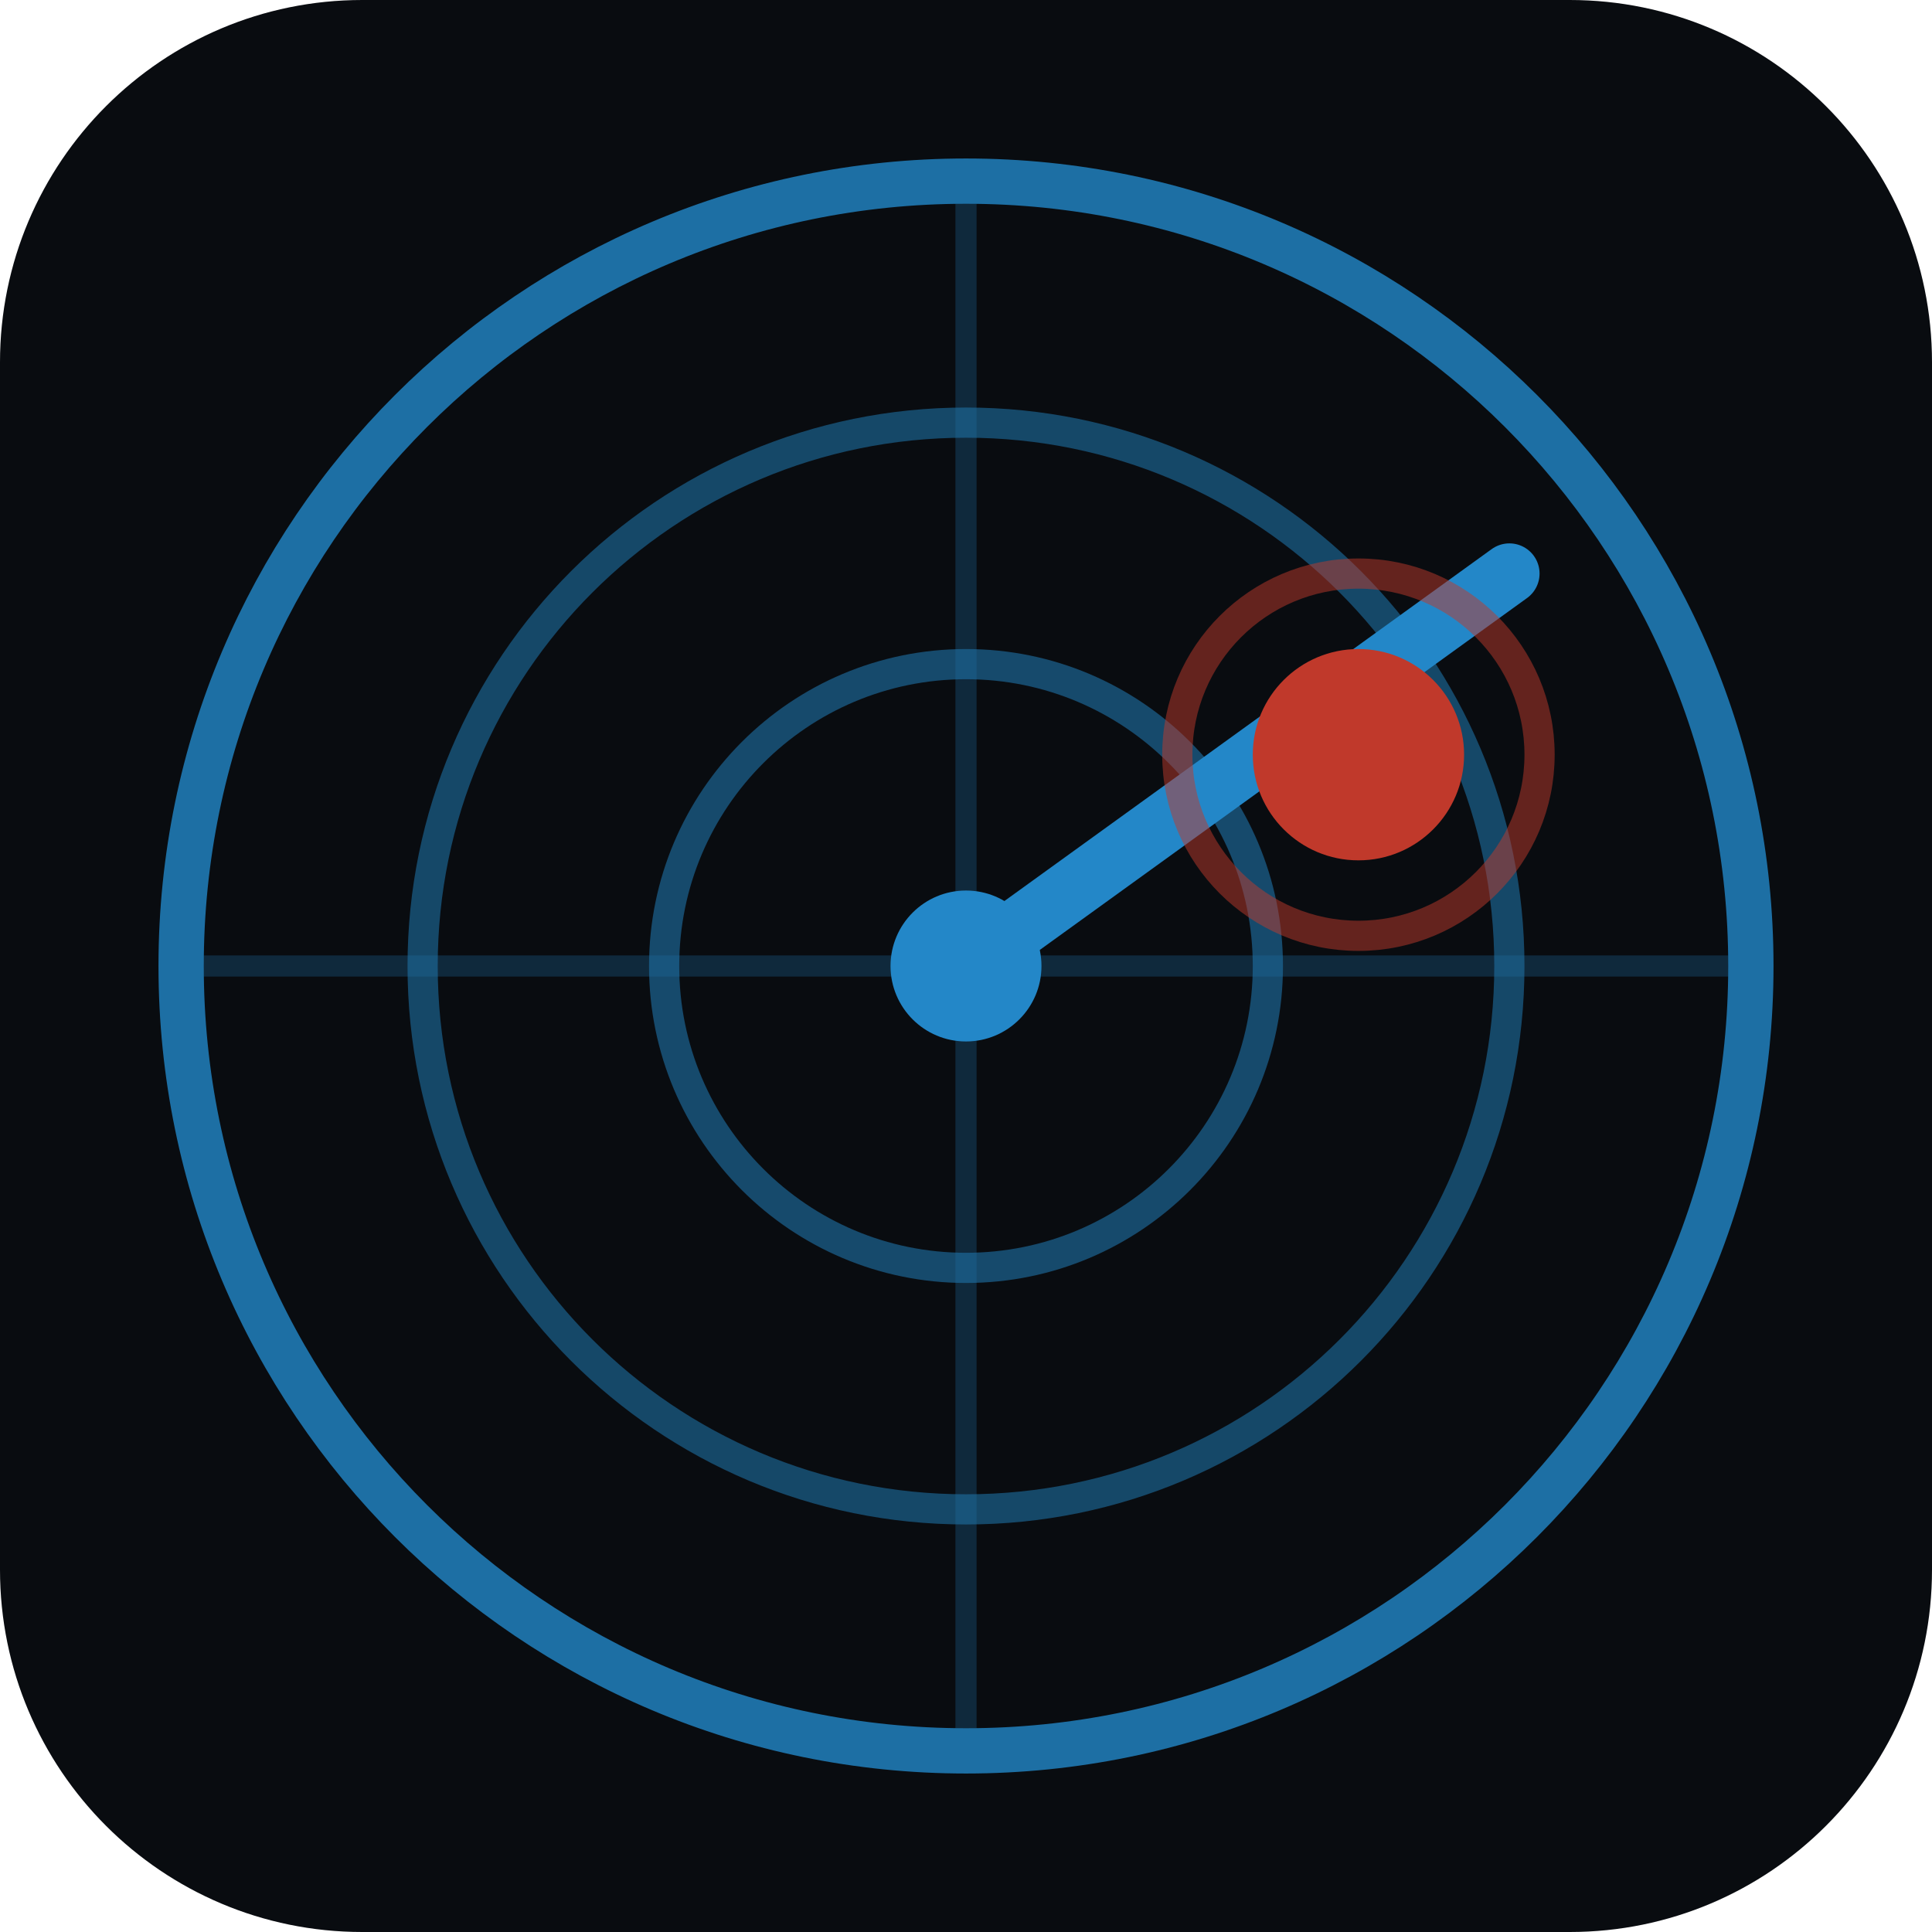
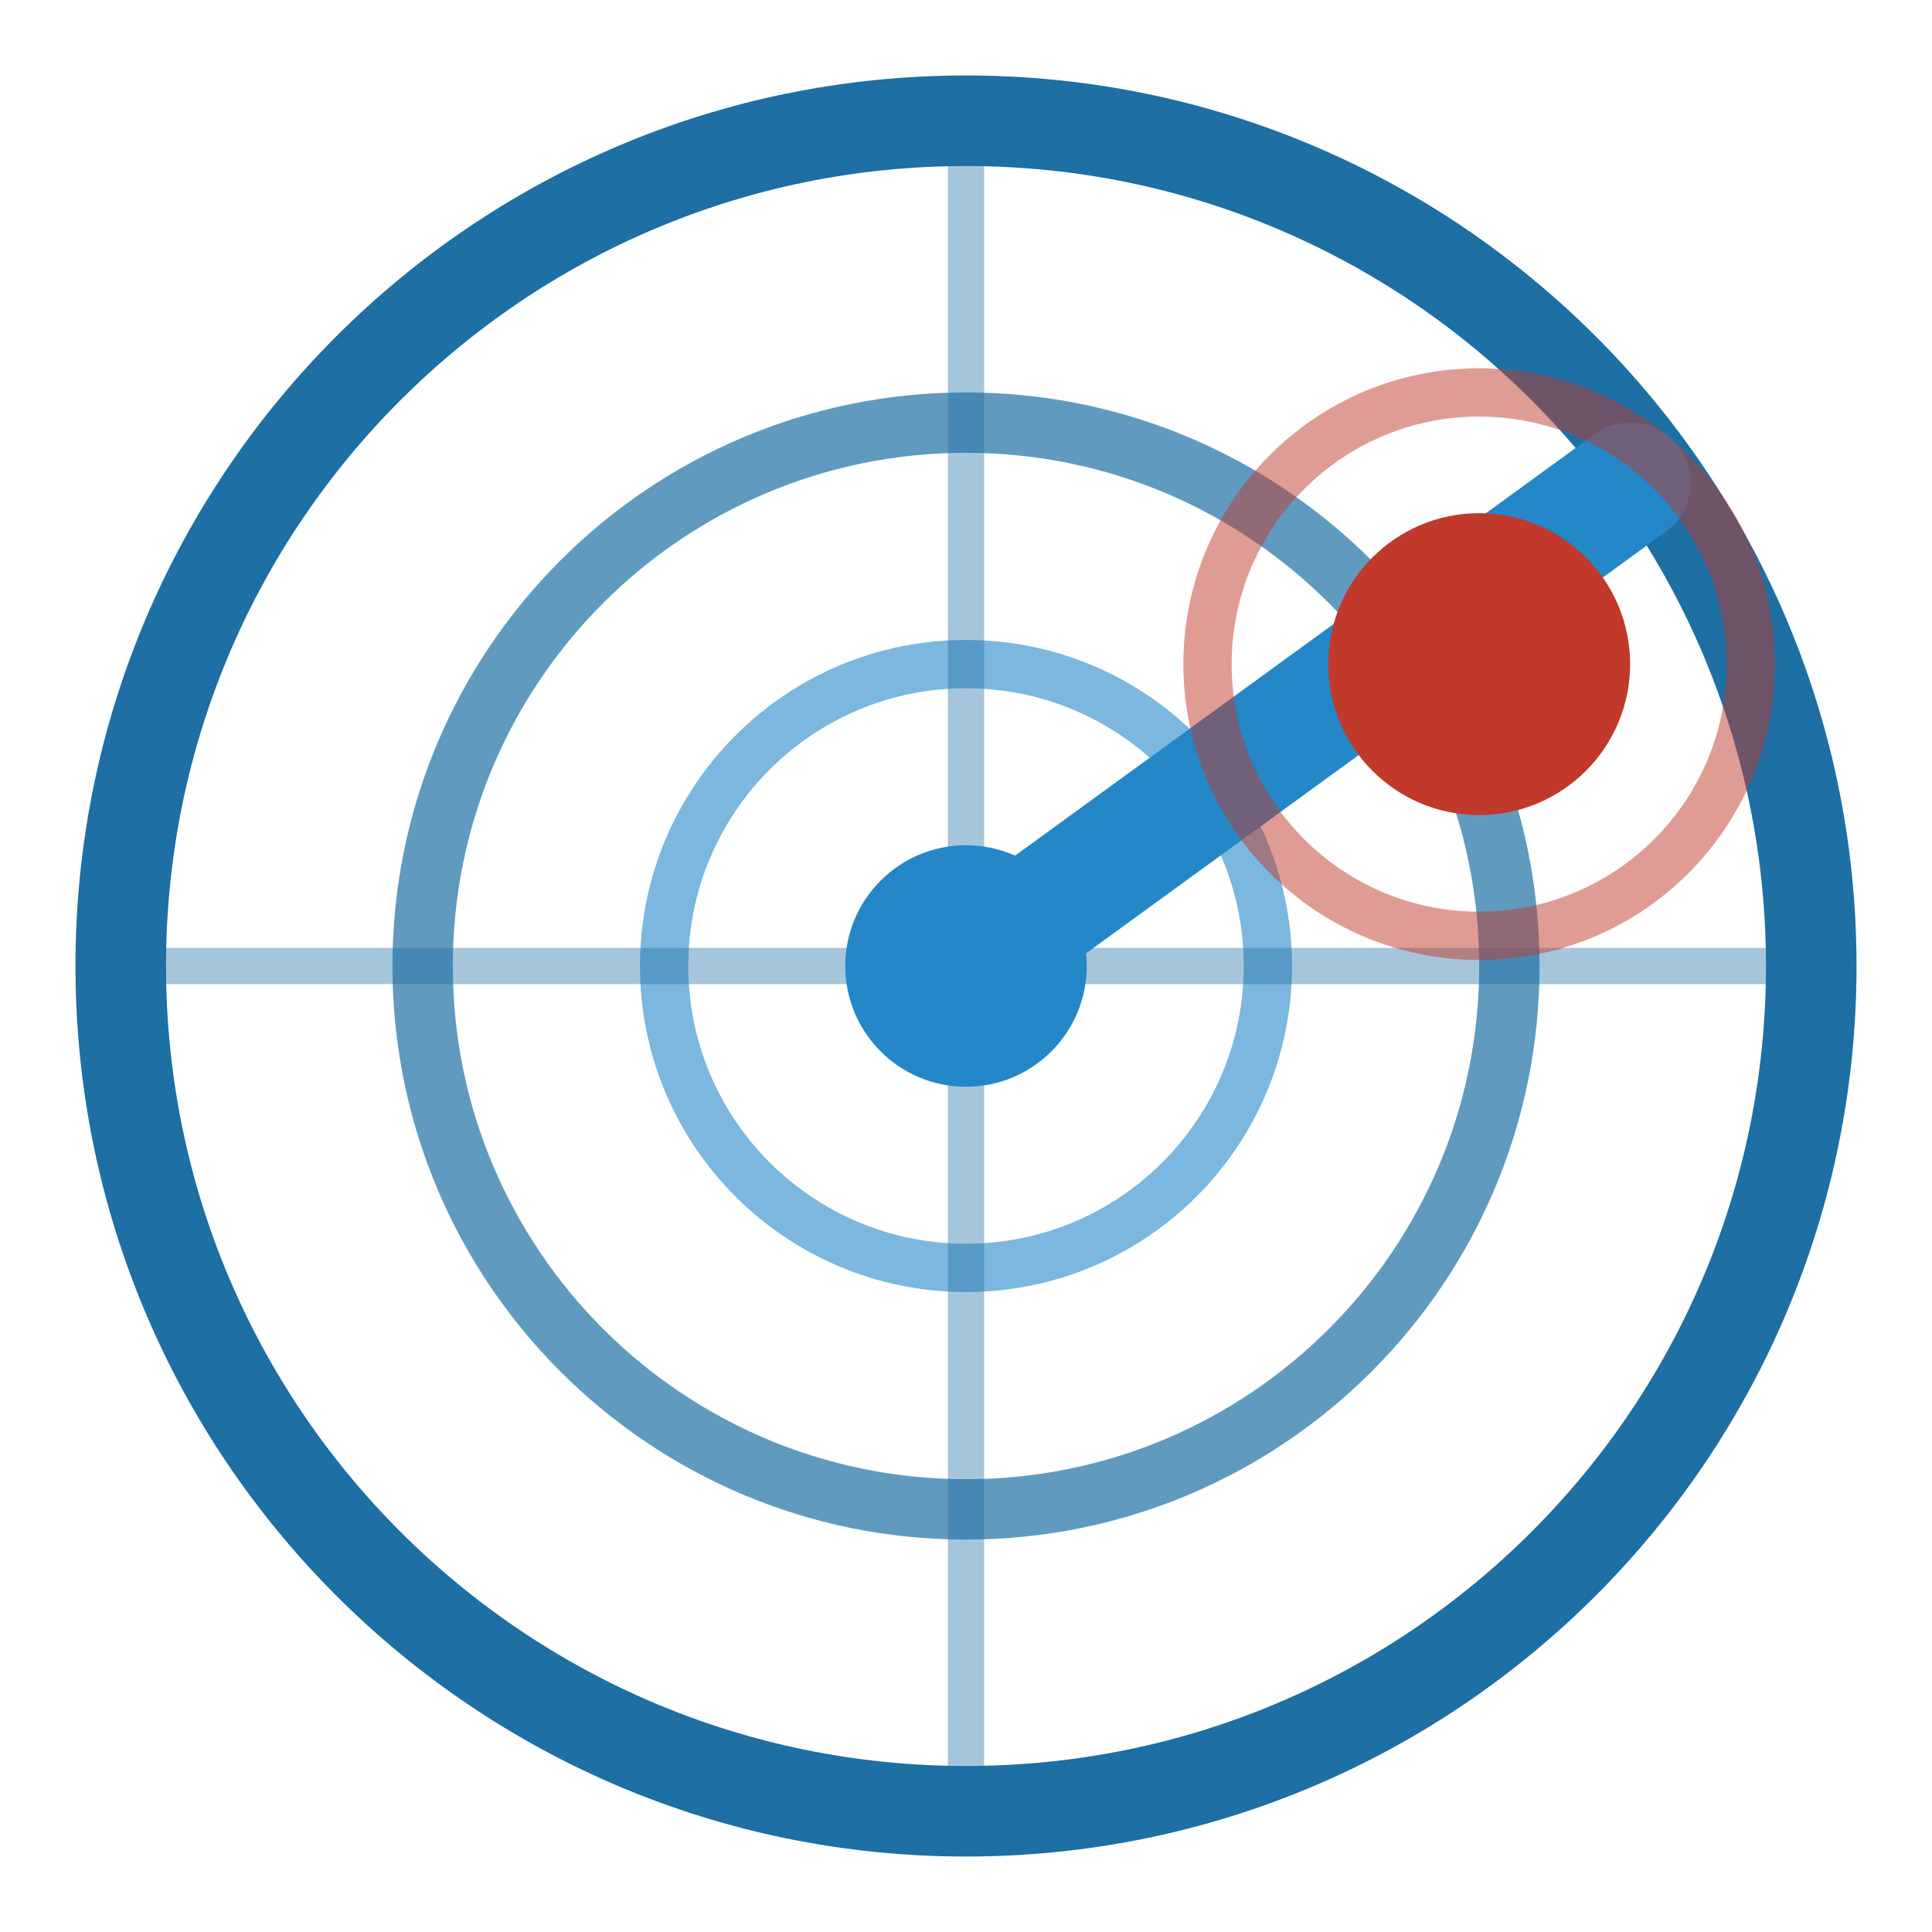
- <svg xmlns="http://www.w3.org/2000/svg" viewBox="0 0 64 64">
-   <rect width="64" height="64" rx="12" fill="#090c10" />
-   <g transform="translate(32,32)">
-     <circle cx="0" cy="0" r="26" fill="none" stroke="#1d6fa4" stroke-width="1.5" />
-     <circle cx="0" cy="0" r="18" fill="none" stroke="#1d6fa4" stroke-width="1" opacity="0.6" />
-     <circle cx="0" cy="0" r="10" fill="none" stroke="#2387c8" stroke-width="1" opacity="0.5" />
-     <line x1="-26" y1="0" x2="26" y2="0" stroke="#1d6fa4" stroke-width="0.7" opacity="0.3" />
-     <line x1="0" y1="-26" x2="0" y2="26" stroke="#1d6fa4" stroke-width="0.7" opacity="0.3" />
-     <line x1="0" y1="0" x2="18" y2="-13" stroke="#2387c8" stroke-width="2" stroke-linecap="round" />
-     <circle cx="13" cy="-7" r="3.5" fill="#c0392b" />
-     <circle cx="13" cy="-7" r="6" fill="none" stroke="#c0392b" stroke-width="1" opacity="0.5" />
-     <circle cx="0" cy="0" r="2.5" fill="#2387c8" />
+ <svg xmlns="http://www.w3.org/2000/svg" viewBox="0 0 32 32">
+   <g transform="translate(16,16)">
+     <circle cx="0" cy="0" r="14" fill="none" stroke="#1d6fa4" stroke-width="1.5" />
+     <circle cx="0" cy="0" r="9" fill="none" stroke="#1d6fa4" stroke-width="1" opacity="0.7" />
+     <circle cx="0" cy="0" r="5" fill="none" stroke="#2387c8" stroke-width="0.8" opacity="0.6" />
+     <line x1="-14" y1="0" x2="14" y2="0" stroke="#1d6fa4" stroke-width="0.6" opacity="0.4" />
+     <line x1="0" y1="-14" x2="0" y2="14" stroke="#1d6fa4" stroke-width="0.6" opacity="0.4" />
+     <line x1="0" y1="0" x2="11" y2="-8" stroke="#2387c8" stroke-width="2" stroke-linecap="round" />
+     <circle cx="8.5" cy="-5" r="2.5" fill="#c0392b" />
+     <circle cx="8.5" cy="-5" r="4.5" fill="none" stroke="#c0392b" stroke-width="0.8" opacity="0.5" />
+     <circle cx="0" cy="0" r="2" fill="#2387c8" />
  </g>
</svg>
